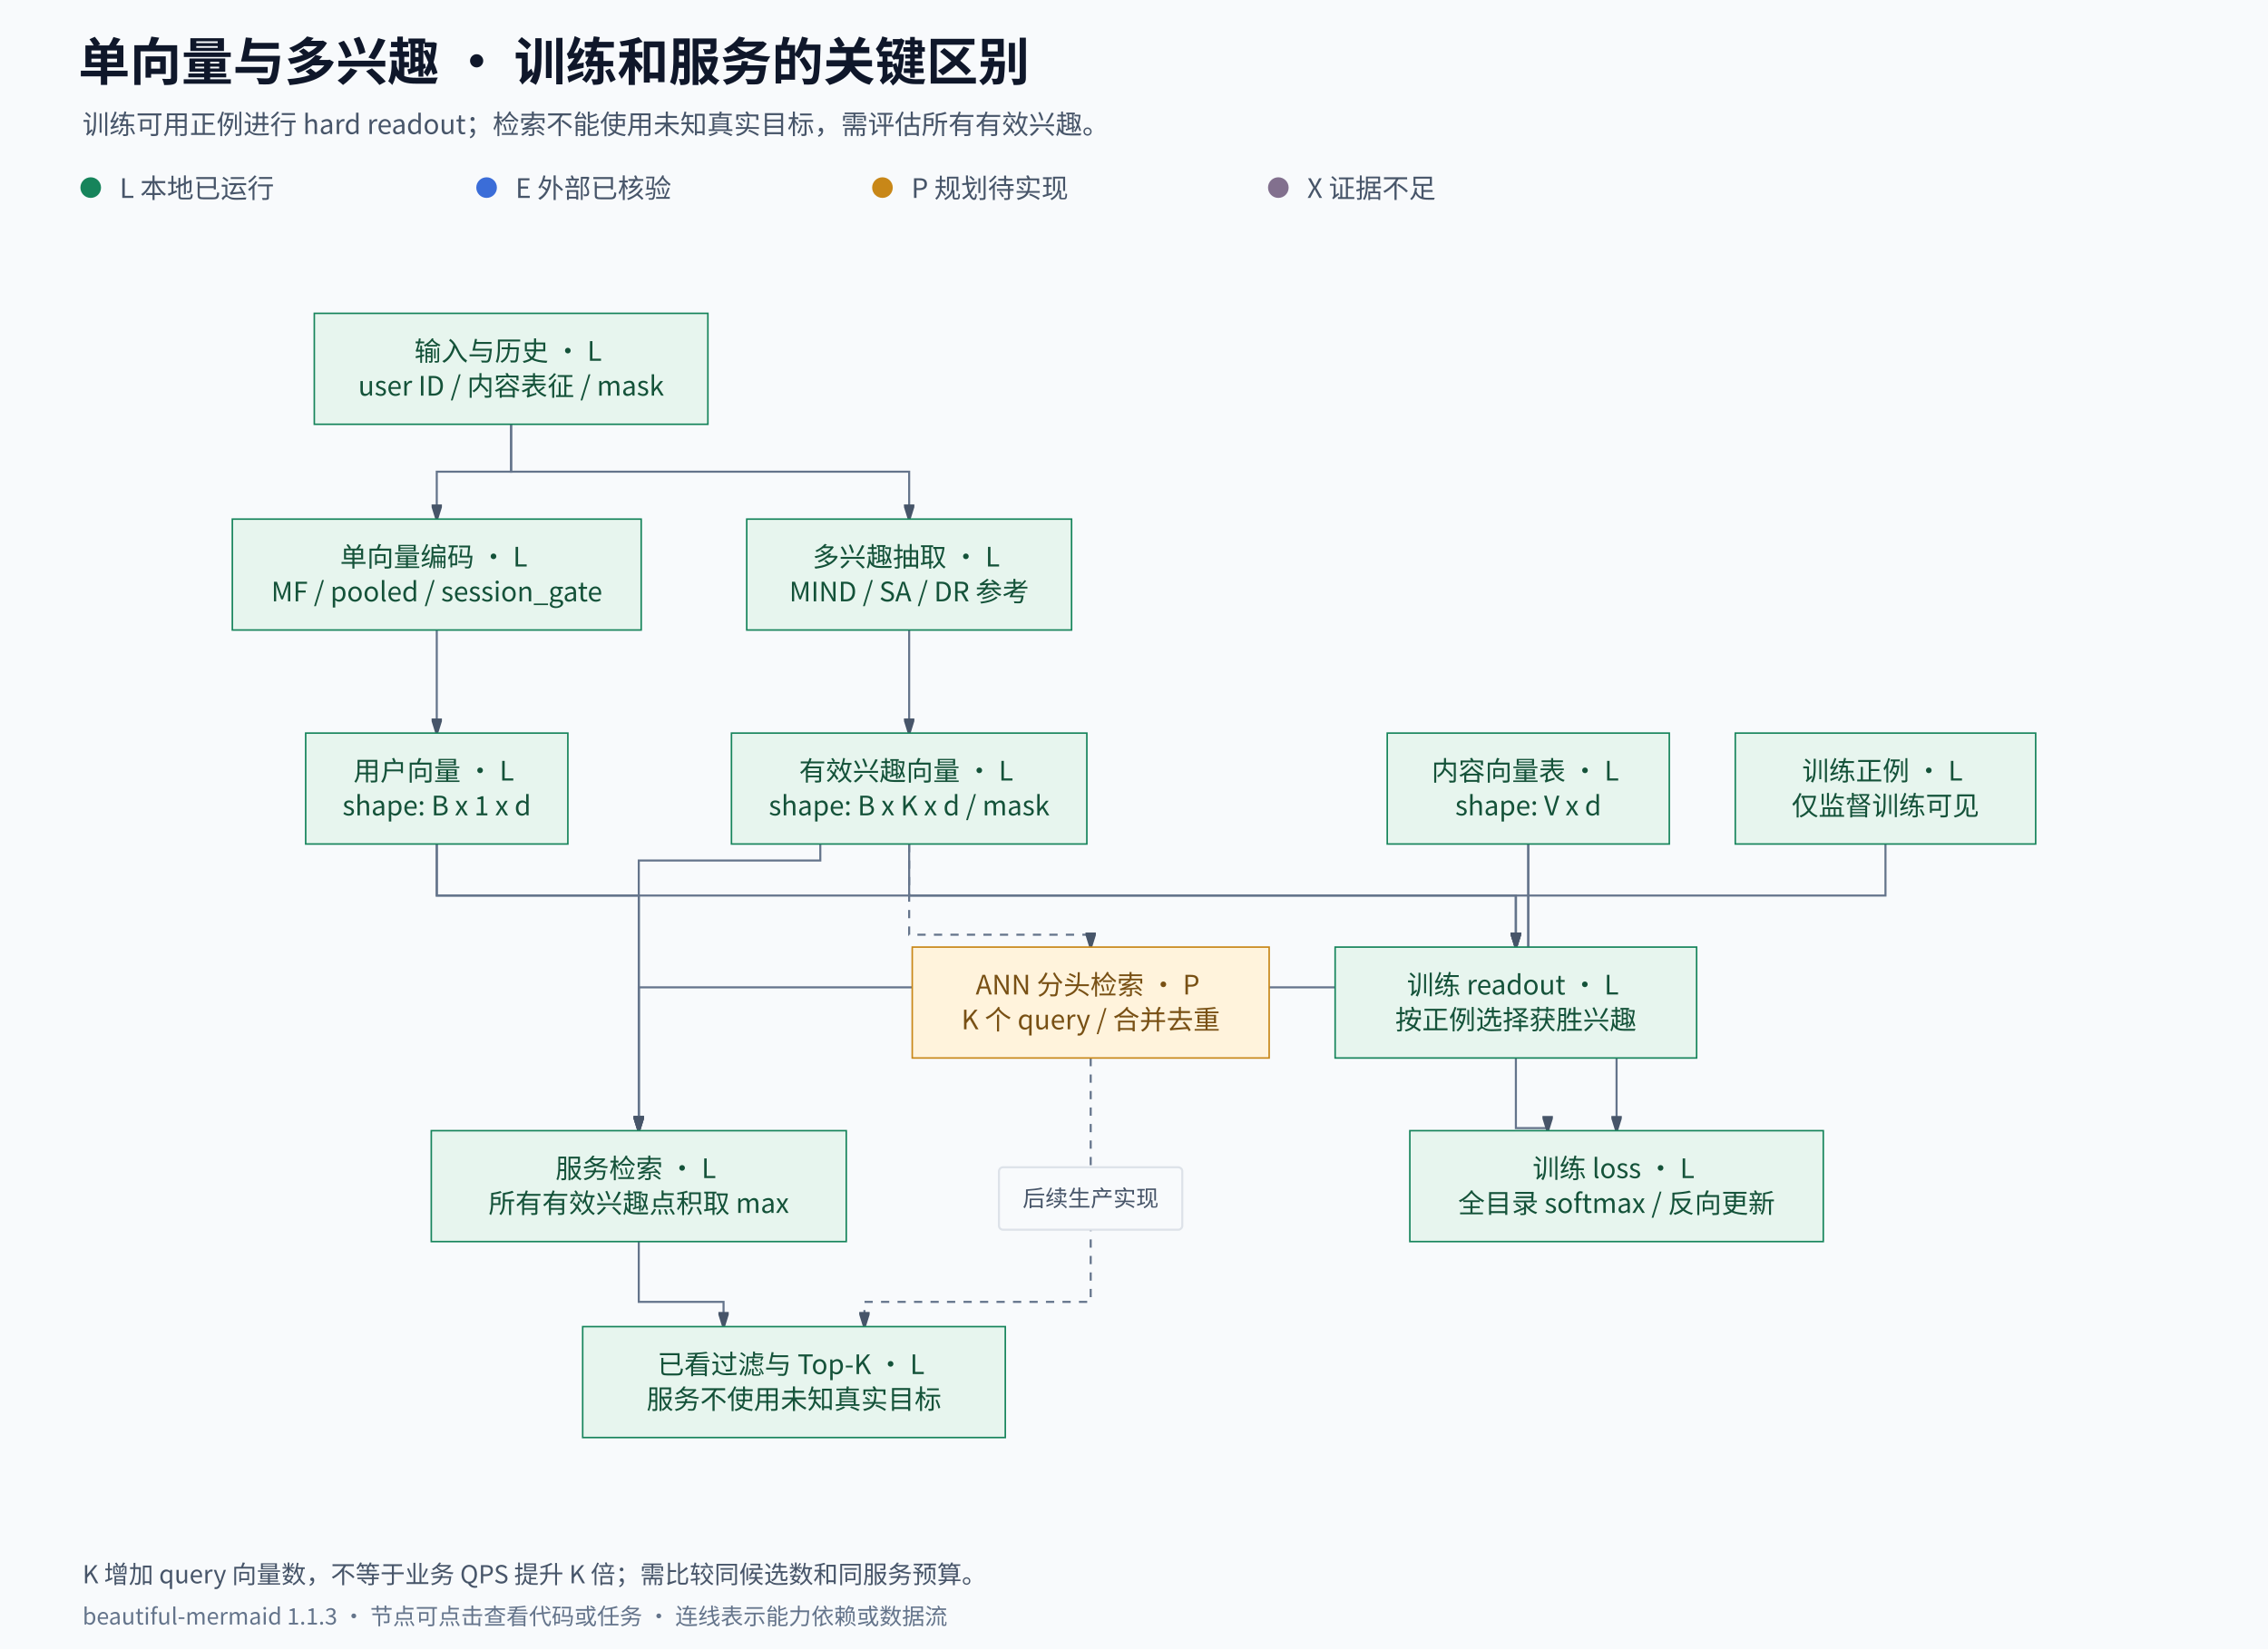
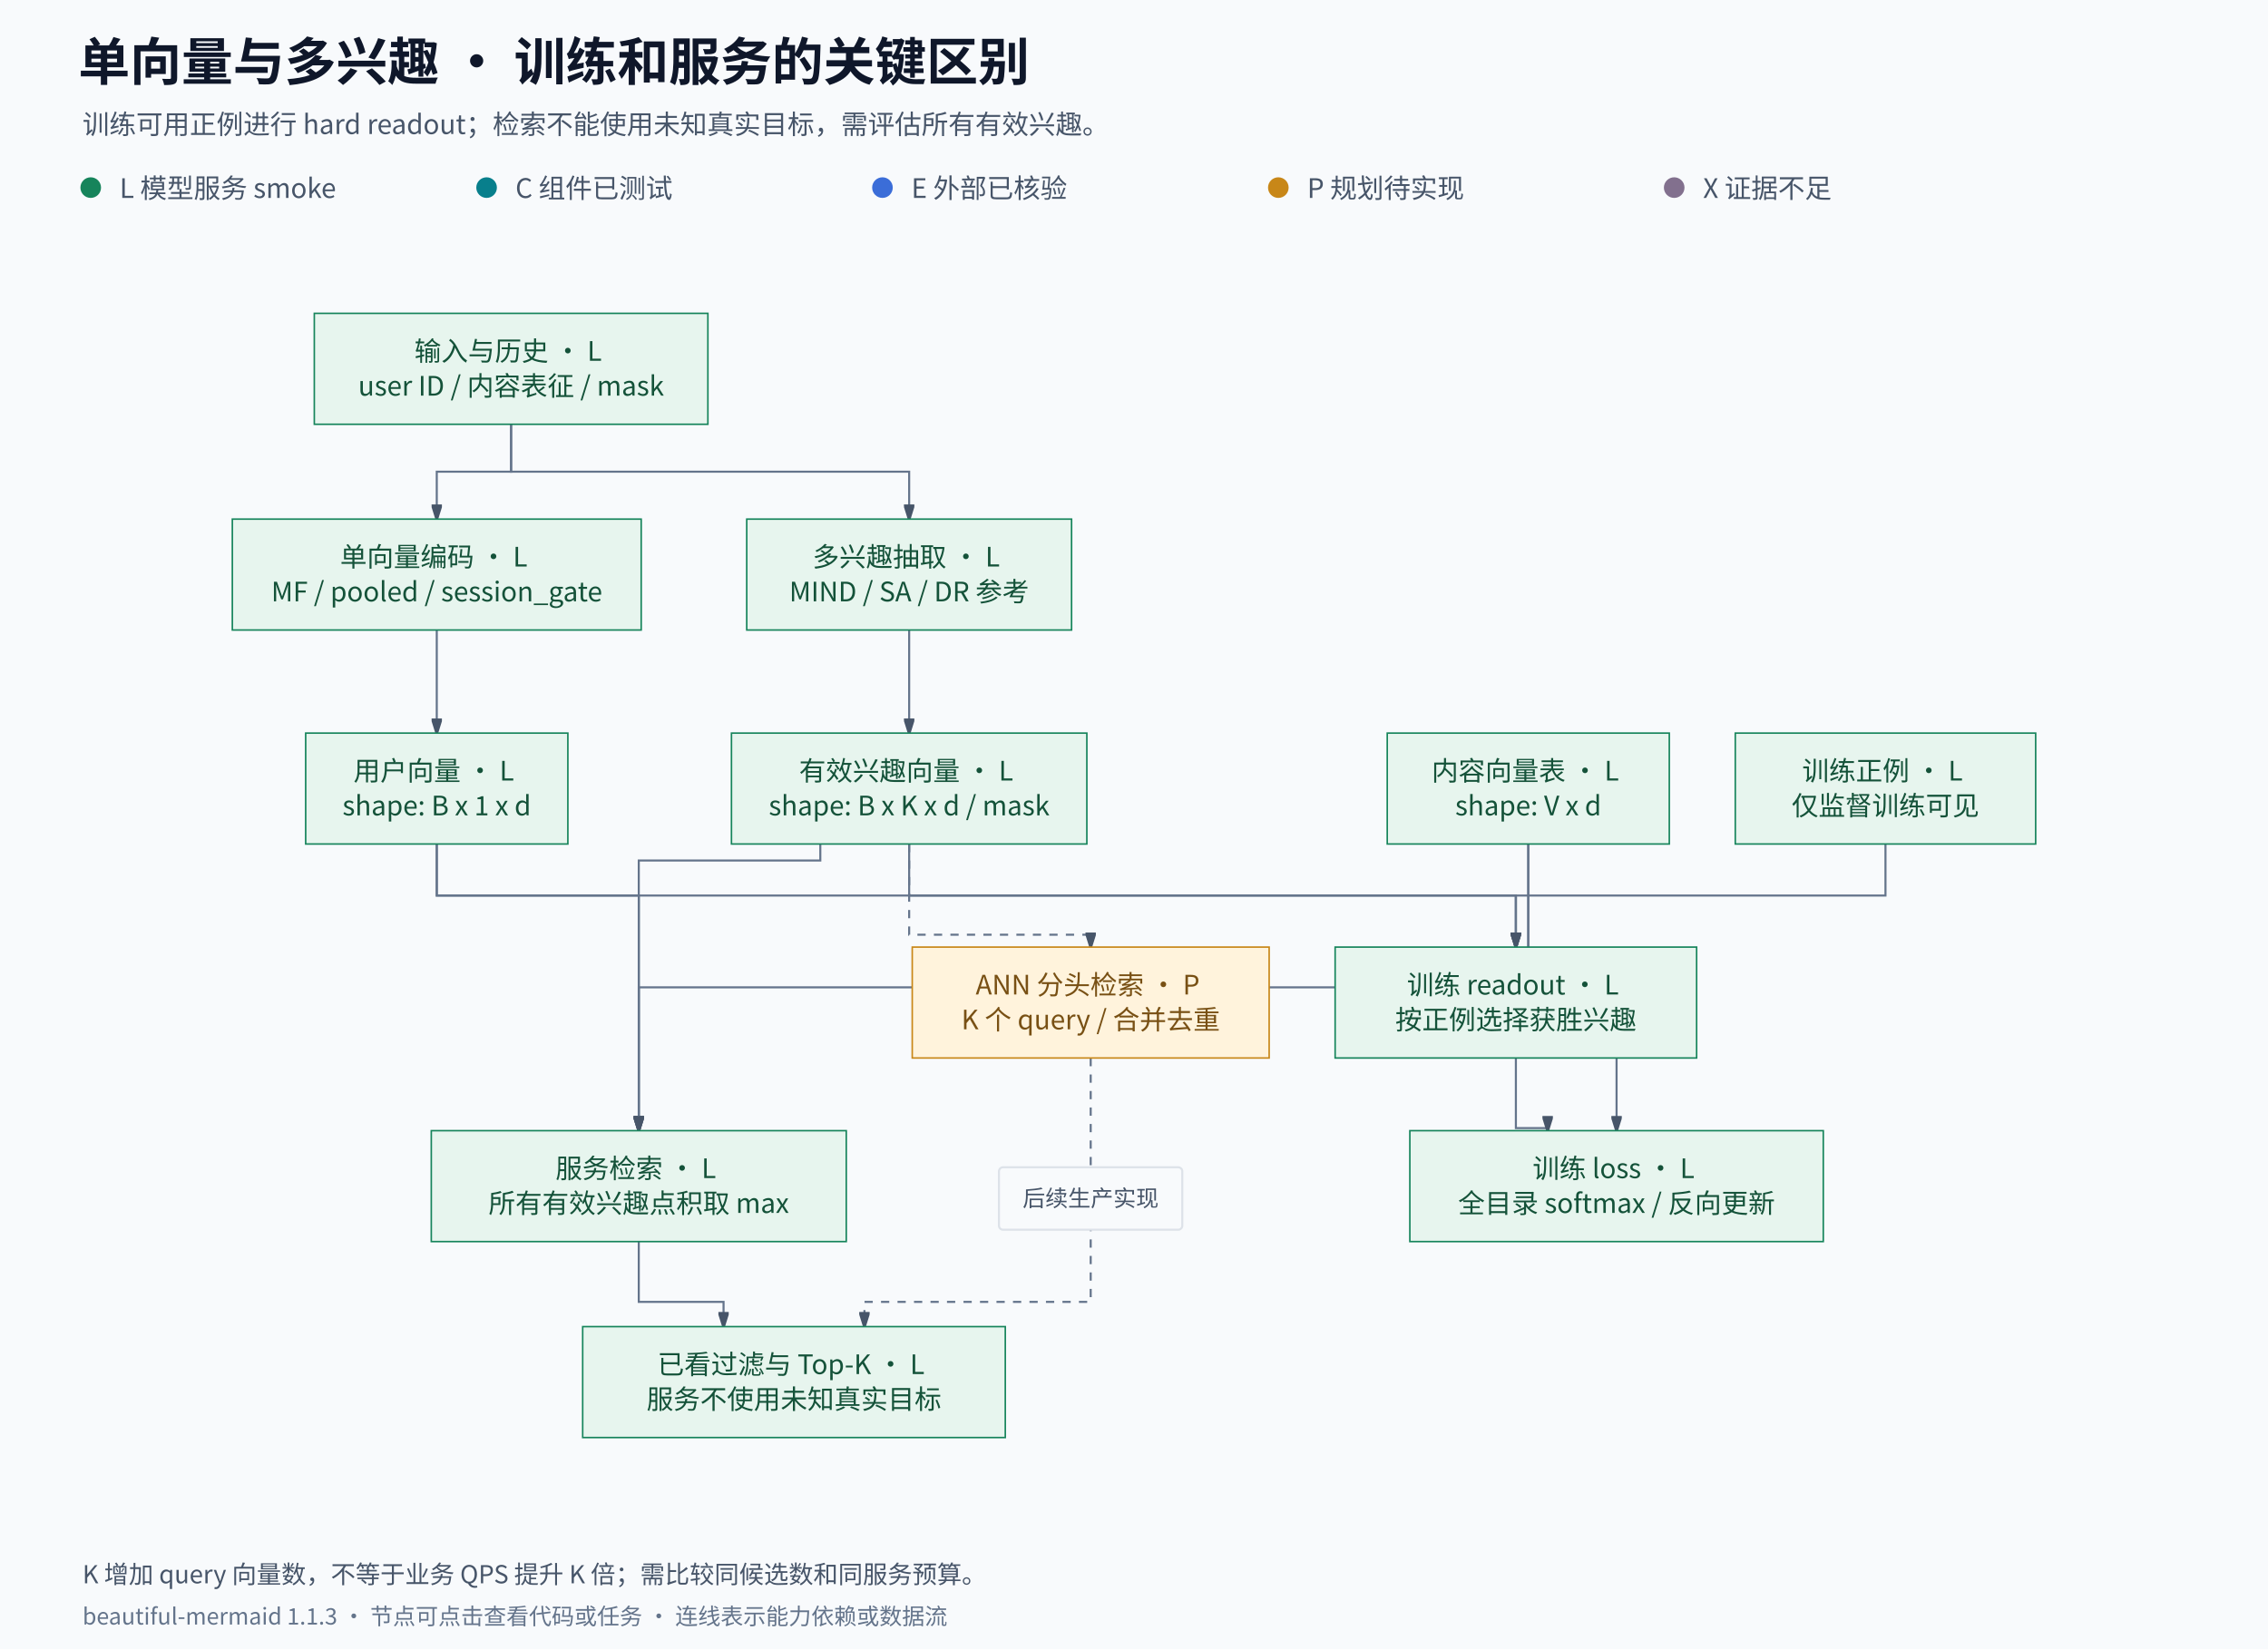
<svg xmlns="http://www.w3.org/2000/svg" width="1100" height="800" viewBox="0 0 1100 800" role="img" aria-labelledby="04-multi-interest-flow-title 04-multi-interest-flow-desc">
  <style>text{font-family:'Noto Sans CJK SC',sans-serif}a:hover .node&gt;rect{stroke-width:2}</style>
  <rect width="100%" height="100%" fill="#f8fafc" />
  <text x="38" y="39" font-size="25" font-weight="700" fill="#0f172a">单向量与多兴趣 · 训练和服务的关键区别</text>
  <text x="40" y="65" font-size="13" fill="#475569">训练可用正例进行 hard readout；检索不能使用未知真实目标，需评估所有有效兴趣。</text>
  <circle cx="44" cy="91" r="5" fill="#16845b" />
-   <text x="58" y="96" font-size="13" fill="#475569">L 本地已运行</text>
-   <circle cx="236" cy="91" r="5" fill="#3b6dd8" />
-   <text x="250" y="96" font-size="13" fill="#475569">E 外部已核验</text>
-   <circle cx="428" cy="91" r="5" fill="#c88718" />
-   <text x="442" y="96" font-size="13" fill="#475569">P 规划待实现</text>
-   <circle cx="620" cy="91" r="5" fill="#82708e" />
-   <text x="634" y="96" font-size="13" fill="#475569">X 证据不足</text>
+   <text x="58" y="96" font-size="13" fill="#475569">L 模型服务 smoke</text>
+   <circle cx="236" cy="91" r="5" fill="#087f8c" />
+   <text x="250" y="96" font-size="13" fill="#475569">C 组件已测试</text>
+   <circle cx="428" cy="91" r="5" fill="#3b6dd8" />
+   <text x="442" y="96" font-size="13" fill="#475569">E 外部已核验</text>
+   <circle cx="620" cy="91" r="5" fill="#c88718" />
+   <text x="634" y="96" font-size="13" fill="#475569">P 规划待实现</text>
+   <circle cx="812" cy="91" r="5" fill="#82708e" />
+   <text x="826" y="96" font-size="13" fill="#475569">X 证据不足</text>
  <g transform="translate(72.68429,112)">
    <defs>
      <marker id="04-multi-interest-flow-arrowhead" markerWidth="8" markerHeight="5" refX="7" refY="2.5" orient="auto">
        <polygon points="0 0, 8 2.5, 0 5" fill="#475569" stroke="#475569" stroke-width="0.75" stroke-linejoin="round" />
      </marker>
      <marker id="04-multi-interest-flow-arrowhead-start" markerWidth="8" markerHeight="5" refX="1" refY="2.5" orient="auto-start-reverse">
        <polygon points="8 0, 0 2.5, 8 5" fill="#475569" stroke="#475569" stroke-width="0.75" stroke-linejoin="round" />
      </marker>
    </defs>
    <polyline class="edge" data-from="INPUT" data-to="SINGLE" data-style="solid" data-arrow-start="false" data-arrow-end="true" points="175.202,93.8 175.202,116.8 139.15,116.8 139.15,139.8" fill="none" stroke="#64748b" stroke-width="1" marker-end="url(#04-multi-interest-flow-arrowhead)" />
    <polyline class="edge" data-from="INPUT" data-to="ROUTE" data-style="solid" data-arrow-start="false" data-arrow-end="true" points="175.202,93.8 175.202,116.8 368.266,116.8 368.266,139.8" fill="none" stroke="#64748b" stroke-width="1" marker-end="url(#04-multi-interest-flow-arrowhead)" />
    <polyline class="edge" data-from="SINGLE" data-to="ONE" data-style="solid" data-arrow-start="false" data-arrow-end="true" points="139.15,193.6 139.15,243.6" fill="none" stroke="#64748b" stroke-width="1" marker-end="url(#04-multi-interest-flow-arrowhead)" />
    <polyline class="edge" data-from="ROUTE" data-to="MANY" data-style="solid" data-arrow-start="false" data-arrow-end="true" points="368.266,193.6 368.266,243.6" fill="none" stroke="#64748b" stroke-width="1" marker-end="url(#04-multi-interest-flow-arrowhead)" />
    <polyline class="edge" data-from="ONE" data-to="READOUT" data-style="solid" data-arrow-start="false" data-arrow-end="true" points="139.15,297.4 139.15,322.4 662.532,322.4 662.532,347.4" fill="none" stroke="#64748b" stroke-width="1" marker-end="url(#04-multi-interest-flow-arrowhead)" />
    <polyline class="edge" data-from="MANY" data-to="READOUT" data-style="solid" data-arrow-start="false" data-arrow-end="true" points="368.266,297.4 368.266,322.4 662.532,322.4 662.532,347.4" fill="none" stroke="#64748b" stroke-width="1" marker-end="url(#04-multi-interest-flow-arrowhead)" />
    <polyline class="edge" data-from="POS" data-to="READOUT" data-style="solid" data-arrow-start="false" data-arrow-end="true" points="841.786,297.4 841.786,322.4 662.532,322.4 662.532,347.4" fill="none" stroke="#64748b" stroke-width="1" marker-end="url(#04-multi-interest-flow-arrowhead)" />
    <polyline class="edge" data-from="READOUT" data-to="LOSS" data-style="solid" data-arrow-start="false" data-arrow-end="true" points="662.532,401.2 662.532,435.2 677.944,435.2 677.944,436.45" fill="none" stroke="#64748b" stroke-width="1" marker-end="url(#04-multi-interest-flow-arrowhead)" />
    <polyline class="edge" data-from="CATALOG" data-to="LOSS" data-style="solid" data-arrow-start="false" data-arrow-end="true" points="668.542,297.4 668.542,366.925 711.365,366.925 711.365,436.45" fill="none" stroke="#64748b" stroke-width="1" marker-end="url(#04-multi-interest-flow-arrowhead)" />
    <polyline class="edge" data-from="ONE" data-to="DOT" data-style="solid" data-arrow-start="false" data-arrow-end="true" points="139.15,297.4 139.15,322.4 237.128,322.4 237.128,436.45" fill="none" stroke="#64748b" stroke-width="1" marker-end="url(#04-multi-interest-flow-arrowhead)" />
    <polyline class="edge" data-from="MANY" data-to="DOT" data-style="solid" data-arrow-start="false" data-arrow-end="true" points="325.175,297.4 325.175,305.4 237.128,305.4 237.128,436.45" fill="none" stroke="#64748b" stroke-width="1" marker-end="url(#04-multi-interest-flow-arrowhead)" />
    <polyline class="edge" data-from="CATALOG" data-to="DOT" data-style="solid" data-arrow-start="false" data-arrow-end="true" points="668.542,297.4 668.542,366.925 237.128,366.925 237.128,436.45" fill="none" stroke="#64748b" stroke-width="1" marker-end="url(#04-multi-interest-flow-arrowhead)" />
    <polyline class="edge" data-from="DOT" data-to="TOP" data-style="solid" data-arrow-start="false" data-arrow-end="true" points="237.128,490.25 237.128,519.5 278.246,519.5 278.246,531.5" fill="none" stroke="#64748b" stroke-width="1" marker-end="url(#04-multi-interest-flow-arrowhead)" />
    <polyline class="edge" data-from="MANY" data-to="ANN" data-style="dotted" data-arrow-start="false" data-arrow-end="true" points="368.266,297.4 368.266,341.4 456.314,341.4 456.314,347.4" fill="none" stroke="#64748b" stroke-width="1" stroke-dasharray="4 4" marker-end="url(#04-multi-interest-flow-arrowhead)" />
    <polyline class="edge" data-from="ANN" data-to="TOP" data-style="dotted" data-arrow-start="false" data-arrow-end="true" data-label="后续生产实现" points="456.314,401.2 456.314,519.5 346.57,519.5 346.57,531.5" fill="none" stroke="#64748b" stroke-width="1" stroke-dasharray="4 4" marker-end="url(#04-multi-interest-flow-arrowhead)" />
    <g class="edge-label" data-from="ANN" data-to="TOP" data-label="后续生产实现">
      <rect x="411.814" y="454.2" width="88.93" height="30.3" rx="2" ry="2" fill="#f8fafc" stroke="#dde2e9" stroke-width="1" />
      <text x="456.279" y="469.35" text-anchor="middle" font-size="11" font-weight="400" fill="#475569" dy="3.85">后续生产实现</text>
    </g>
    <a href="https://github.com/shiztong/-/blob/master/recommender/retrieval/experiment.py#L101" target="_blank" rel="noopener noreferrer">
      <g class="node" data-id="INPUT" data-label="输入与历史 · L user ID / 内容表征 / mask" data-shape="rectangle">
        <rect x="79.757" y="40" width="190.891" height="53.8" rx="0" ry="0" fill="#e7f5ee" stroke="#16845b" stroke-width="0.75" />
        <text x="175.202" y="66.9" text-anchor="middle" font-size="13" font-weight="500" fill="#145239">
          <tspan x="175.202" dy="-3.9">输入与历史 · L</tspan>
          <tspan x="175.202" dy="16.9">user ID / 内容表征 / mask</tspan>
        </text>
      </g>
    </a>
    <a href="https://github.com/shiztong/-/blob/master/recommender/retrieval/models.py#L100" target="_blank" rel="noopener noreferrer">
      <g class="node" data-id="SINGLE" data-label="单向量编码 · L MF / pooled / session_gate" data-shape="rectangle">
        <rect x="40" y="139.8" width="198.301" height="53.8" rx="0" ry="0" fill="#e7f5ee" stroke="#16845b" stroke-width="0.75" />
        <text x="139.15" y="166.7" text-anchor="middle" font-size="13" font-weight="500" fill="#145239">
          <tspan x="139.15" dy="-3.9">单向量编码 · L</tspan>
          <tspan x="139.15" dy="16.9">MF / pooled / session_gate</tspan>
        </text>
      </g>
    </a>
    <a href="https://github.com/shiztong/-/blob/master/recommender/retrieval/models.py#L180" target="_blank" rel="noopener noreferrer">
      <g class="node" data-id="ROUTE" data-label="多兴趣抽取 · L MIND / SA / DR 参考" data-shape="rectangle">
        <rect x="289.493" y="139.8" width="157.546" height="53.8" rx="0" ry="0" fill="#e7f5ee" stroke="#16845b" stroke-width="0.75" />
        <text x="368.266" y="166.7" text-anchor="middle" font-size="13" font-weight="500" fill="#145239">
          <tspan x="368.266" dy="-3.9">多兴趣抽取 · L</tspan>
          <tspan x="368.266" dy="16.9">MIND / SA / DR 参考</tspan>
        </text>
      </g>
    </a>
    <a href="https://github.com/shiztong/-/blob/master/recommender/retrieval/models.py#L90" target="_blank" rel="noopener noreferrer">
      <g class="node" data-id="ONE" data-label="用户向量 · L shape: B x 1 x d" data-shape="rectangle">
        <rect x="75.568" y="243.6" width="127.165" height="53.8" rx="0" ry="0" fill="#e7f5ee" stroke="#16845b" stroke-width="0.75" />
        <text x="139.15" y="270.5" text-anchor="middle" font-size="13" font-weight="500" fill="#145239">
          <tspan x="139.15" dy="-3.9">用户向量 · L</tspan>
          <tspan x="139.15" dy="16.9">shape: B x 1 x d</tspan>
        </text>
      </g>
    </a>
    <a href="https://github.com/shiztong/-/blob/master/recommender/retrieval/models.py#L151" target="_blank" rel="noopener noreferrer">
      <g class="node" data-id="MANY" data-label="有效兴趣向量 · L shape: B x K x d / mask" data-shape="rectangle">
        <rect x="282.083" y="243.6" width="172.366" height="53.8" rx="0" ry="0" fill="#e7f5ee" stroke="#16845b" stroke-width="0.75" />
        <text x="368.266" y="270.5" text-anchor="middle" font-size="13" font-weight="500" fill="#145239">
          <tspan x="368.266" dy="-3.9">有效兴趣向量 · L</tspan>
          <tspan x="368.266" dy="16.9">shape: B x K x d / mask</tspan>
        </text>
      </g>
    </a>
    <a href="https://github.com/shiztong/-/blob/master/recommender/retrieval/models.py#L71" target="_blank" rel="noopener noreferrer">
      <g class="node" data-id="POS" data-label="训练正例 · L 仅监督训练可见" data-shape="rectangle">
        <rect x="768.941" y="243.6" width="145.69" height="53.8" rx="0" ry="0" fill="#e7f5ee" stroke="#16845b" stroke-width="0.75" />
        <text x="841.786" y="270.5" text-anchor="middle" font-size="13" font-weight="500" fill="#145239">
          <tspan x="841.786" dy="-3.9">训练正例 · L</tspan>
          <tspan x="841.786" dy="16.9">仅监督训练可见</tspan>
        </text>
      </g>
    </a>
    <a href="https://github.com/shiztong/-/blob/master/recommender/retrieval/models.py#L71" target="_blank" rel="noopener noreferrer">
      <g class="node" data-id="READOUT" data-label="训练 readout · L 按正例选择获胜兴趣" data-shape="rectangle">
        <rect x="574.867" y="347.4" width="175.33" height="53.8" rx="0" ry="0" fill="#e7f5ee" stroke="#16845b" stroke-width="0.75" />
        <text x="662.532" y="374.3" text-anchor="middle" font-size="13" font-weight="500" fill="#145239">
          <tspan x="662.532" dy="-3.9">训练 readout · L</tspan>
          <tspan x="662.532" dy="16.9">按正例选择获胜兴趣</tspan>
        </text>
      </g>
    </a>
    <a href="https://github.com/shiztong/-/blob/master/recommender/retrieval/models.py#L71" target="_blank" rel="noopener noreferrer">
      <g class="node" data-id="LOSS" data-label="训练 loss · L 全目录 softmax / 反向更新" data-shape="rectangle">
        <rect x="611.103" y="436.45" width="200.524" height="53.8" rx="0" ry="0" fill="#e7f5ee" stroke="#16845b" stroke-width="0.75" />
        <text x="711.365" y="463.35" text-anchor="middle" font-size="13" font-weight="500" fill="#145239">
          <tspan x="711.365" dy="-3.9">训练 loss · L</tspan>
          <tspan x="711.365" dy="16.9">全目录 softmax / 反向更新</tspan>
        </text>
      </g>
    </a>
    <a href="https://github.com/shiztong/-/blob/master/recommender/retrieval/models.py#L67" target="_blank" rel="noopener noreferrer">
      <g class="node" data-id="CATALOG" data-label="内容向量表 · L shape: V x d" data-shape="rectangle">
        <rect x="600.143" y="243.6" width="136.798" height="53.8" rx="0" ry="0" fill="#e7f5ee" stroke="#16845b" stroke-width="0.75" />
        <text x="668.542" y="270.5" text-anchor="middle" font-size="13" font-weight="500" fill="#145239">
          <tspan x="668.542" dy="-3.9">内容向量表 · L</tspan>
          <tspan x="668.542" dy="16.9">shape: V x d</tspan>
        </text>
      </g>
    </a>
    <a href="https://github.com/shiztong/-/blob/master/recommender/retrieval/models.py#L82" target="_blank" rel="noopener noreferrer">
      <g class="node" data-id="DOT" data-label="服务检索 · L 所有有效兴趣点积取 max" data-shape="rectangle">
        <rect x="136.495" y="436.45" width="201.265" height="53.8" rx="0" ry="0" fill="#e7f5ee" stroke="#16845b" stroke-width="0.75" />
        <text x="237.128" y="463.35" text-anchor="middle" font-size="13" font-weight="500" fill="#145239">
          <tspan x="237.128" dy="-3.9">服务检索 · L</tspan>
          <tspan x="237.128" dy="16.9">所有有效兴趣点积取 max</tspan>
        </text>
      </g>
    </a>
    <a href="https://github.com/shiztong/-/blob/master/recommender/retrieval/experiment.py#L226" target="_blank" rel="noopener noreferrer">
      <g class="node" data-id="TOP" data-label="已看过滤与 Top-K · L 服务不使用未知真实目标" data-shape="rectangle">
        <rect x="209.923" y="531.5" width="204.97" height="53.8" rx="0" ry="0" fill="#e7f5ee" stroke="#16845b" stroke-width="0.75" />
        <text x="312.408" y="558.4" text-anchor="middle" font-size="13" font-weight="500" fill="#145239">
          <tspan x="312.408" dy="-3.9">已看过滤与 Top-K · L</tspan>
          <tspan x="312.408" dy="16.9">服务不使用未知真实目标</tspan>
        </text>
      </g>
    </a>
    <a href="https://github.com/shiztong/-/blob/master/docs/recall/README.md" target="_blank" rel="noopener noreferrer">
      <g class="node" data-id="ANN" data-label="ANN 分头检索 · P K 个 query / 合并去重" data-shape="rectangle">
        <rect x="369.76" y="347.4" width="173.107" height="53.8" rx="0" ry="0" fill="#fff3dc" stroke="#c88718" stroke-width="0.75" />
        <text x="456.314" y="374.3" text-anchor="middle" font-size="13" font-weight="500" fill="#785014">
          <tspan x="456.314" dy="-3.9">ANN 分头检索 · P</tspan>
          <tspan x="456.314" dy="16.9">K 个 query / 合并去重</tspan>
        </text>
      </g>
    </a>
  </g>
  <text x="40" y="768" font-size="12" fill="#475569">K 增加 query 向量数，不等于业务 QPS 提升 K 倍；需比较同候选数和同服务预算。</text>
  <text x="40" y="788" font-size="11" fill="#64748b">beautiful-mermaid 1.1.3 · 节点可点击查看代码或任务 · 连线表示能力依赖或数据流</text>
</svg>
